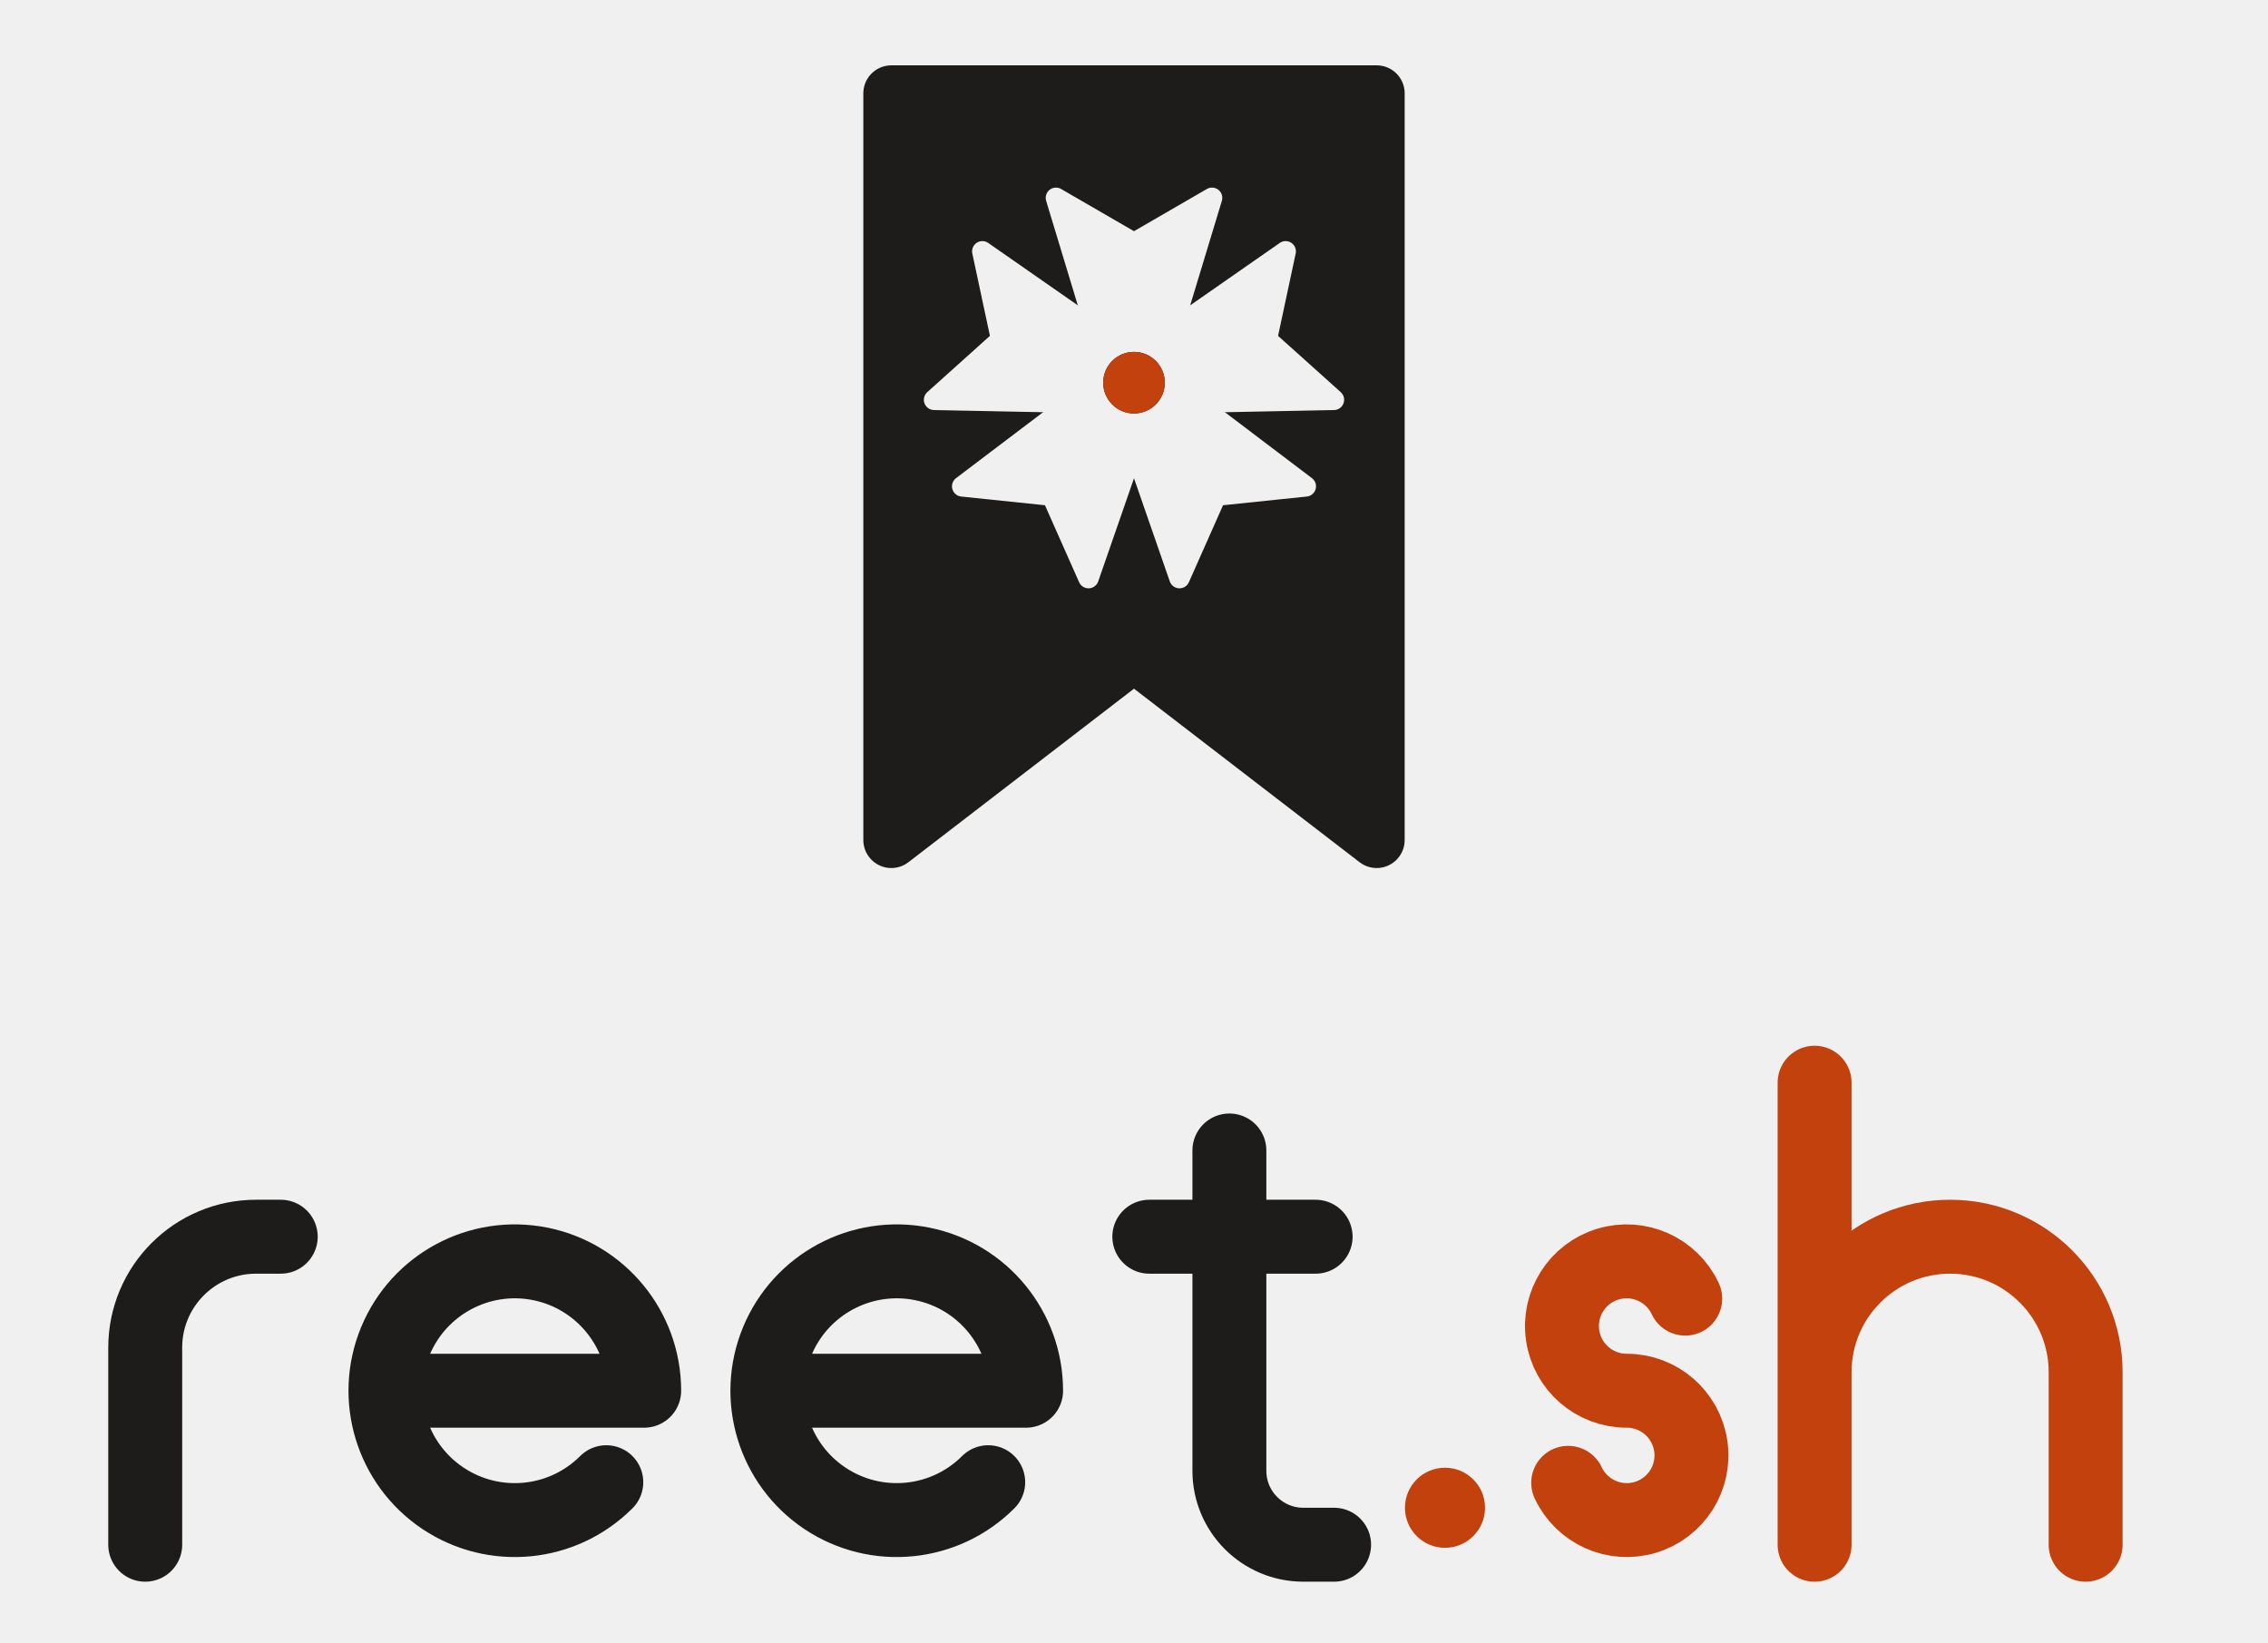
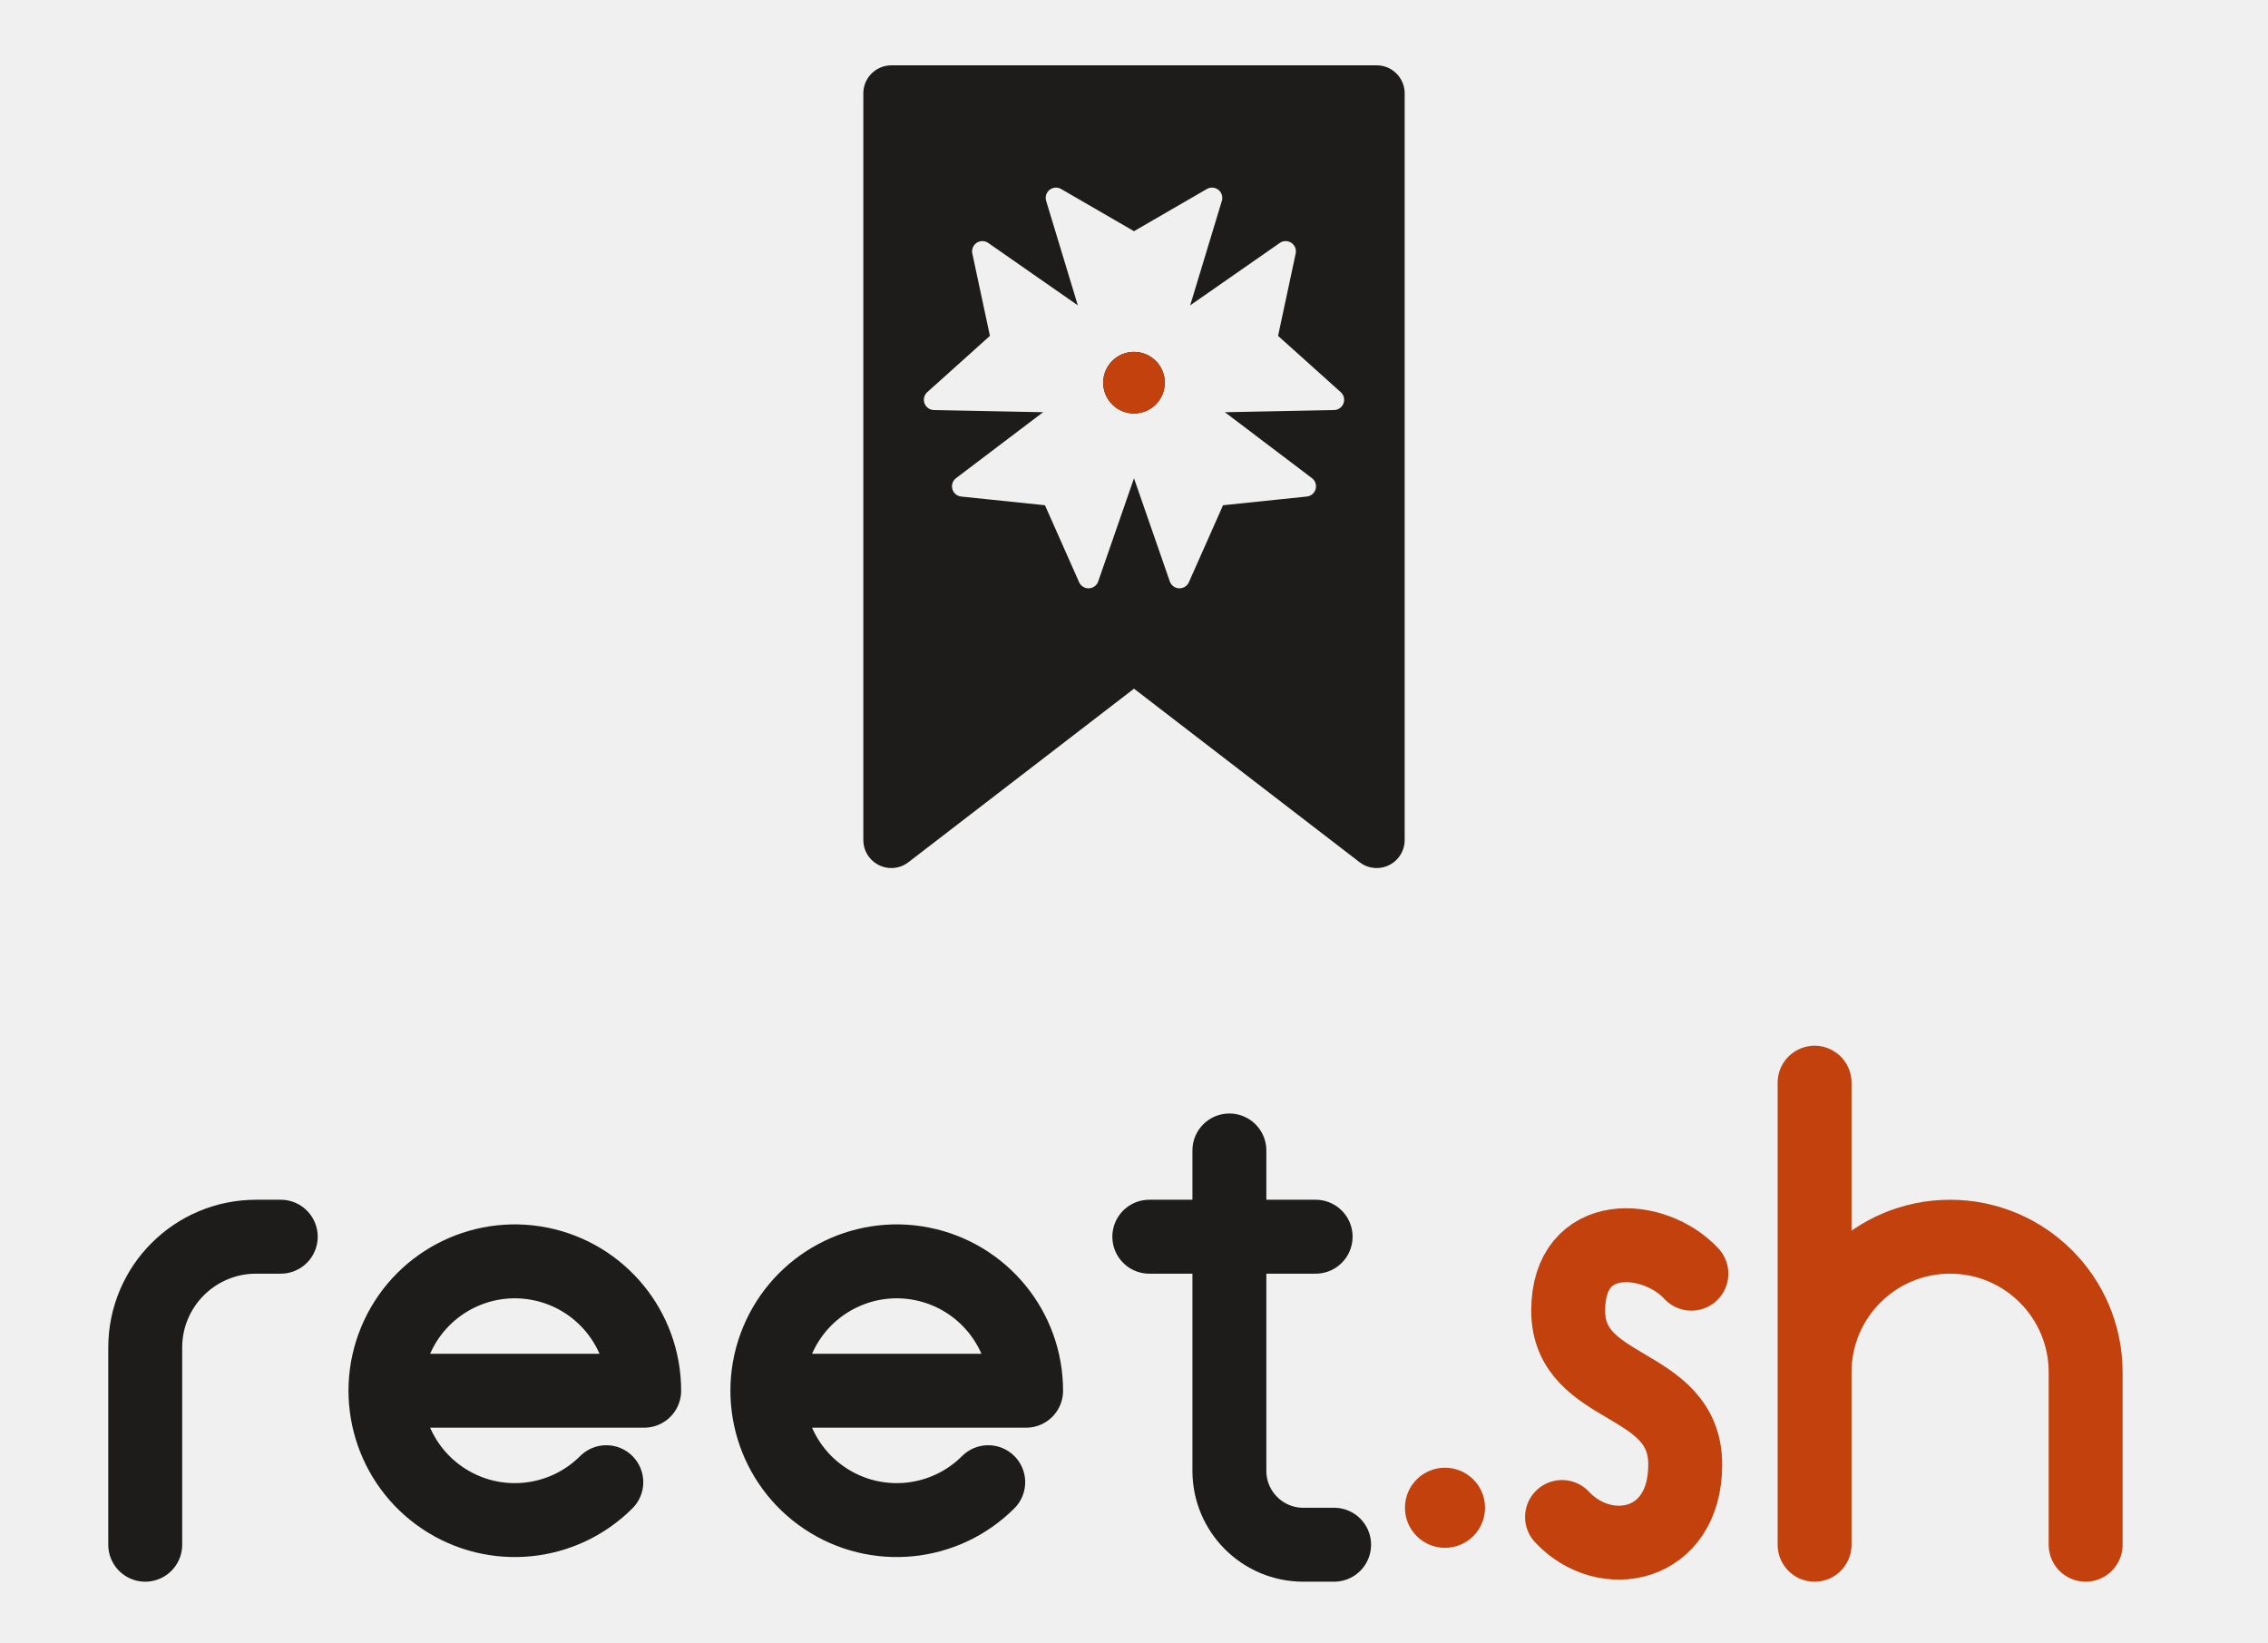
<svg xmlns="http://www.w3.org/2000/svg" viewBox="0 0 243 176" role="img" aria-labelledby="t d">
  <g id="icon" transform="translate(71.5,0)">
    <mask id="rose-color-light">
      <rect width="100" height="100" fill="#fff" />
      <g transform="translate(50,41) scale(0.44)">
        <path d="M-9,-12H9L19,-45L0,-34L-19,-45Z" transform="rotate(0)" fill="#000" stroke="#000" stroke-width="5" stroke-linejoin="round" />
        <path d="M-9,-12H9L19,-45L0,-34L-19,-45Z" transform="rotate(72)" fill="#000" stroke="#000" stroke-width="5" stroke-linejoin="round" />
        <path d="M-9,-12H9L19,-45L0,-34L-19,-45Z" transform="rotate(144)" fill="#000" stroke="#000" stroke-width="5" stroke-linejoin="round" />
        <path d="M-9,-12H9L19,-45L0,-34L-19,-45Z" transform="rotate(216)" fill="#000" stroke="#000" stroke-width="5" stroke-linejoin="round" />
        <path d="M-9,-12H9L19,-45L0,-34L-19,-45Z" transform="rotate(288)" fill="#000" stroke="#000" stroke-width="5" stroke-linejoin="round" />
        <circle r="13" fill="#000" />
        <circle r="7.5" fill="#fff" />
      </g>
    </mask>
    <path mask="url(#rose-color-light)" fill="#1d1c1a" stroke="#1d1c1a" stroke-width="6" stroke-linejoin="round" d="M24,10H76V90L50,70L24,90Z" />
    <circle cx="50" cy="41" r="3.3" fill="#c2410c" />
  </g>
  <g transform="translate(11.6,116) scale(0.33)">
    <g id="wordmark" fill="none" stroke-width="24" stroke-linecap="round" stroke-linejoin="round">
      <path stroke="#1d1c1a" d="M12,150V86A36,36 0 0 1 48,50H56 M90,100H174A42,42 0 1 0 161.7,129.7 M214,100H298A42,42 0 1 0 285.7,129.7 M364,22V126A24,24 0 0 0 388,150H398 M338,50H392" />
      <circle fill="#c2410c" cx="434" cy="138" r="13" />
-       <path stroke="#c2410c" d="M512.0,70.1A21,21 0 1 0 493,100A21,21 0 1 1 474.0,129.9 M554,0V150M554,94A44,44 0 0 1 642,94V150" />
+       <path stroke="#c2410c" d="M514,62C502,49 474,47 474,74C474,101 512,96 512,124C512,151 486,156 472,141 M554,0V150M554,94A44,44 0 0 1 642,94V150" />
    </g>
  </g>
</svg>
